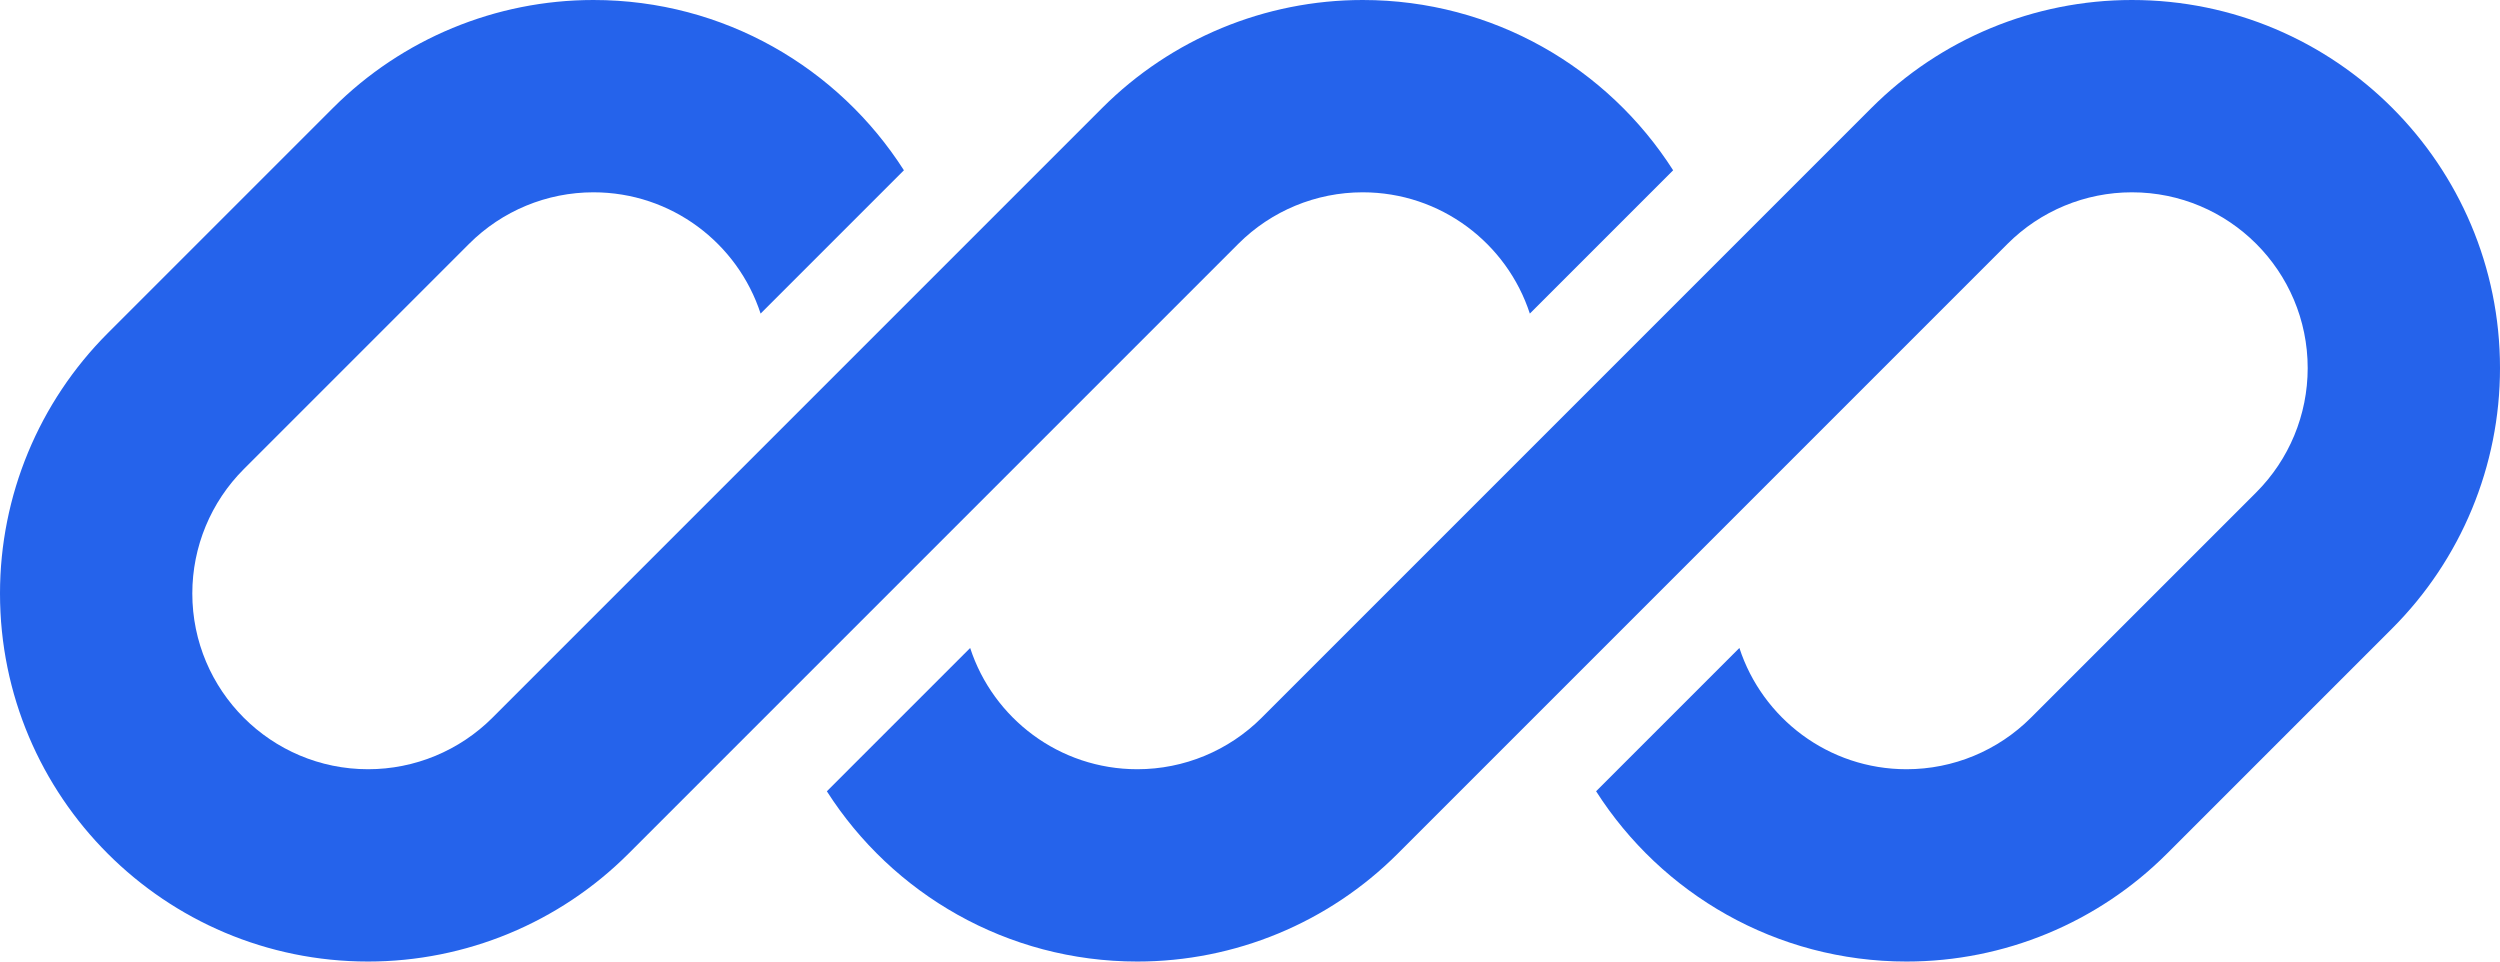
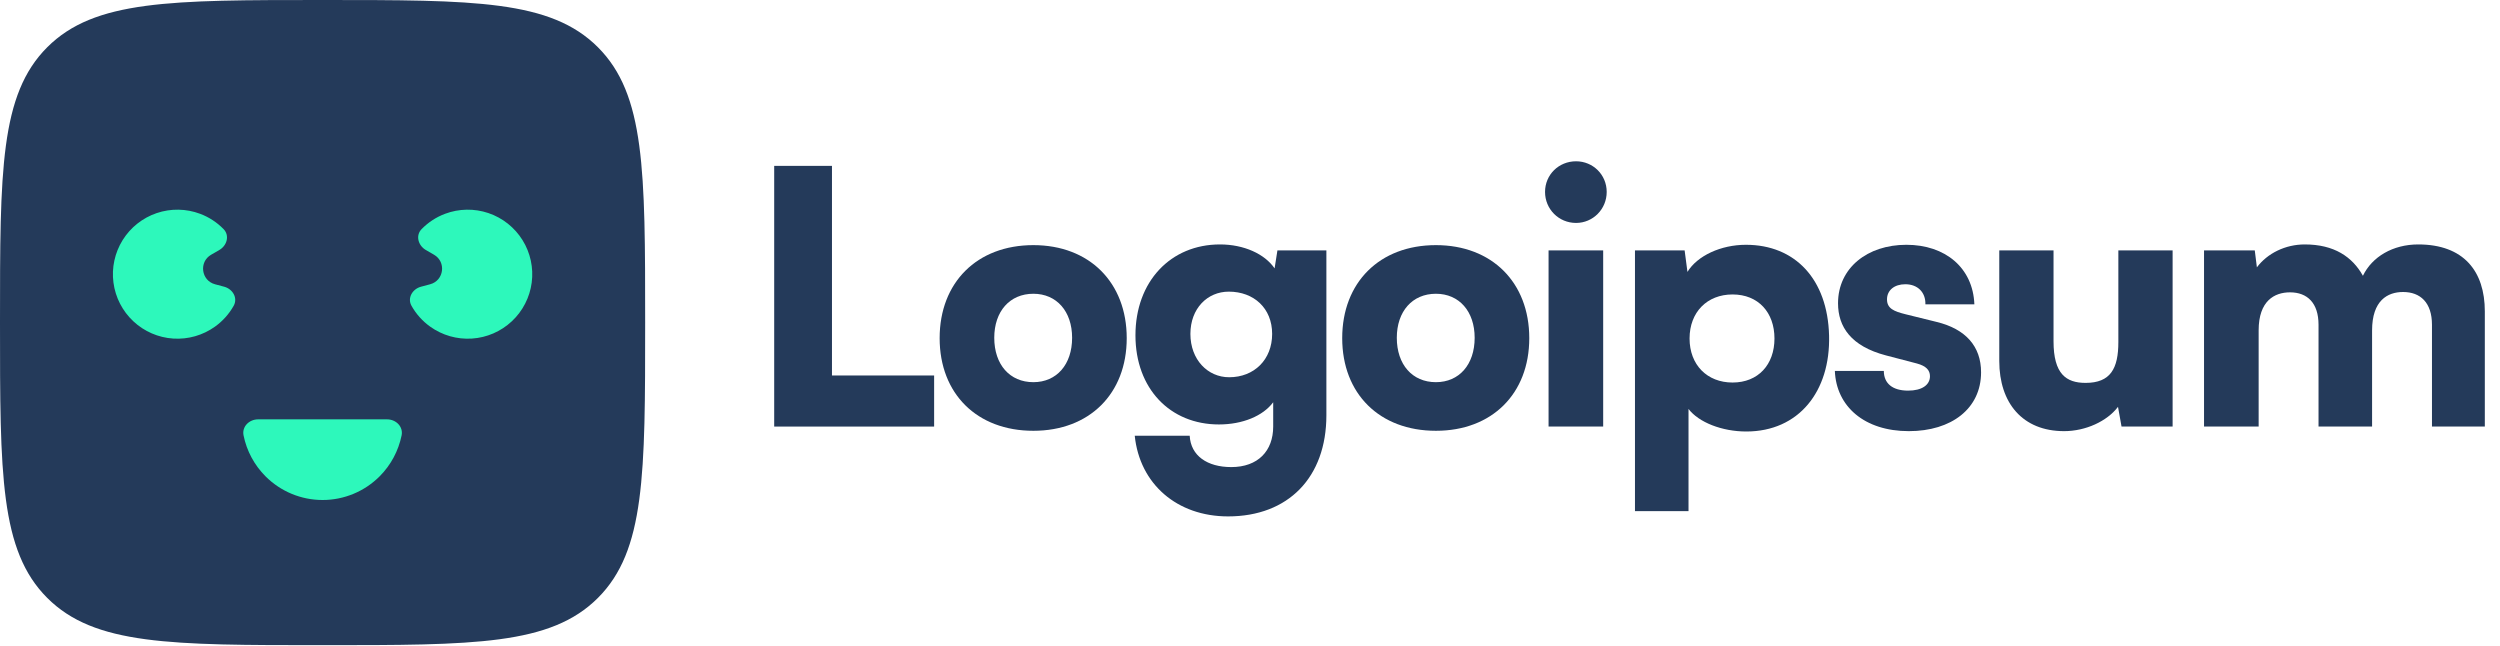
- <svg xmlns="http://www.w3.org/2000/svg" id="logo-70" width="78" height="30" viewBox="0 0 78 30" fill="none">
-   <path d="M18.515 0C15.469 0 12.547 1.21 10.393 3.364L3.364 10.393C1.21 12.547 0 15.469 0 18.515C0 24.858 5.142 30 11.485 30C14.531 30 17.453 28.79 19.607 26.636L24.469 21.774C24.469 21.774 24.469 21.774 24.469 21.774L38.636 7.607C39.665 6.578 41.06 6 42.515 6C44.95 6 47.015 7.587 47.731 9.784L52.202 5.313C50.163 2.118 46.586 0 42.515 0C39.469 0 36.547 1.21 34.393 3.364L15.364 22.393C14.335 23.422 12.94 24 11.485 24C8.456 24 6 21.544 6 18.515C6 17.06 6.578 15.665 7.607 14.636L14.636 7.607C15.665 6.578 17.06 6 18.515 6C20.95 6 23.015 7.587 23.731 9.784L28.202 5.313C26.163 2.118 22.586 0 18.515 0Z" class="ccustom" fill="#2563eb" />
-   <path d="M39.364 22.393C38.335 23.422 36.94 24 35.485 24C33.05 24 30.985 22.413 30.269 20.217L25.798 24.688C27.838 27.882 31.414 30 35.485 30C38.531 30 41.453 28.79 43.607 26.636L62.636 7.607C63.665 6.578 65.06 6 66.515 6C69.544 6 72 8.456 72 11.485C72 12.94 71.422 14.335 70.393 15.364L63.364 22.393C62.335 23.422 60.94 24 59.485 24C57.05 24 54.985 22.413 54.269 20.216L49.798 24.687C51.838 27.882 55.414 30 59.485 30C62.531 30 65.453 28.79 67.607 26.636L74.636 19.607C76.79 17.453 78 14.531 78 11.485C78 5.142 72.858 0 66.515 0C63.469 0 60.547 1.21 58.393 3.364L39.364 22.393Z" class="ccustom" fill="#2563eb" />
+ <svg xmlns="http://www.w3.org/2000/svg" id="logo-34" width="155" height="40" viewBox="0 0 155 40" fill="none">
+   <path d="M51.582 10.284H48V26.447H57.916V23.28H51.582V10.284Z" class="ccustom" fill="#243A5A" />
+   <path d="M58.258 20.965C58.258 24.416 60.574 26.709 64.069 26.709C67.541 26.709 69.857 24.416 69.857 20.965C69.857 17.514 67.541 15.198 64.069 15.198C60.574 15.198 58.258 17.514 58.258 20.965ZM61.644 20.943C61.644 19.305 62.605 18.213 64.069 18.213C65.51 18.213 66.471 19.305 66.471 20.943C66.471 22.603 65.51 23.695 64.069 23.695C62.605 23.695 61.644 22.603 61.644 20.943Z" class="ccustom" fill="#243A5A" />
+   <path d="M70.398 20.79C70.398 24.088 72.538 26.316 75.574 26.316C77.038 26.316 78.305 25.792 78.938 24.94V26.447C78.938 27.954 77.999 28.959 76.339 28.959C74.854 28.959 73.827 28.26 73.761 27.015H70.354C70.66 30.008 72.975 32.017 76.142 32.017C79.877 32.017 82.236 29.593 82.236 25.748V15.526H79.2L79.025 16.64C78.414 15.745 77.125 15.155 75.64 15.155C72.582 15.155 70.398 17.448 70.398 20.79ZM73.805 20.703C73.805 19.13 74.854 18.082 76.186 18.082C77.737 18.082 78.873 19.108 78.873 20.703C78.873 22.297 77.759 23.389 76.208 23.389C74.876 23.389 73.805 22.297 73.805 20.703Z" class="ccustom" fill="#243A5A" />
+   <path d="M83.217 20.965C83.217 24.416 85.532 26.709 89.027 26.709C92.5 26.709 94.815 24.416 94.815 20.965C94.815 17.514 92.5 15.198 89.027 15.198C85.532 15.198 83.217 17.514 83.217 20.965ZM86.602 20.943C86.602 19.305 87.563 18.213 89.027 18.213C90.468 18.213 91.429 19.305 91.429 20.943C91.429 22.603 90.468 23.695 89.027 23.695C87.563 23.695 86.602 22.603 86.602 20.943Z" class="ccustom" fill="#243A5A" />
+   <path d="M97.715 13.822C98.763 13.822 99.615 12.97 99.615 11.9C99.615 10.83 98.763 10 97.715 10C96.645 10 95.793 10.83 95.793 11.9C95.793 12.97 96.645 13.822 97.715 13.822ZM96.011 26.447H99.397V15.526H96.011V26.447Z" class="ccustom" fill="#243A5A" />
+   <path d="M101.368 31.689H104.688V25.355C105.321 26.185 106.763 26.753 108.27 26.753C111.524 26.753 113.49 24.263 113.403 20.812C113.315 17.295 111.284 15.177 108.248 15.177C106.697 15.177 105.234 15.854 104.622 16.858L104.447 15.526H101.368V31.689ZM104.753 20.987C104.753 19.349 105.845 18.256 107.418 18.256C109.012 18.256 110.017 19.37 110.017 20.987C110.017 22.603 109.012 23.717 107.418 23.717C105.845 23.717 104.753 22.625 104.753 20.987Z" class="ccustom" fill="#243A5A" />
+   <path d="M113.761 22.996C113.848 25.202 115.596 26.731 118.348 26.731C120.991 26.731 122.826 25.333 122.826 23.084C122.826 21.467 121.865 20.397 120.073 19.96L118.13 19.48C117.431 19.305 116.994 19.13 116.994 18.562C116.994 17.994 117.452 17.623 118.13 17.623C118.894 17.623 119.396 18.125 119.375 18.868H122.411C122.323 16.596 120.598 15.177 118.195 15.177C115.771 15.177 113.958 16.618 113.958 18.802C113.958 20.266 114.766 21.467 116.928 22.035L118.85 22.537C119.418 22.69 119.658 22.952 119.658 23.324C119.658 23.87 119.156 24.219 118.304 24.219C117.321 24.219 116.797 23.761 116.797 22.996H113.761Z" class="ccustom" fill="#243A5A" />
+   <path d="M127.974 26.731C129.307 26.731 130.639 26.119 131.316 25.224L131.535 26.447H134.702V15.526H131.338V21.205C131.338 22.843 130.858 23.739 129.307 23.739C128.105 23.739 127.319 23.193 127.319 21.161V15.526H123.955V22.384C123.955 24.984 125.397 26.731 127.974 26.731Z" class="ccustom" fill="#243A5A" />
+   <path d="M140.036 26.447V20.484C140.036 18.649 141.019 18.125 141.98 18.125C143.05 18.125 143.749 18.781 143.749 20.135V26.447H147.069V20.484C147.069 18.628 148.03 18.104 148.991 18.104C150.061 18.104 150.782 18.759 150.782 20.135V26.447H154.059V19.305C154.059 16.815 152.748 15.155 149.93 15.155C148.358 15.155 147.069 15.919 146.501 17.099C145.846 15.919 144.71 15.155 142.897 15.155C141.696 15.155 140.582 15.701 139.927 16.575L139.796 15.526H136.65V26.447H140.036Z" class="ccustom" fill="#243A5A" />
+   <path d="M0 20C0 10.572 0 5.858 2.929 2.929C5.858 0 10.572 0 20 0C29.428 0 34.142 0 37.071 2.929C40 5.858 40 10.572 40 20C40 29.428 40 34.142 37.071 37.071C34.142 40 29.428 40 20 40C10.572 40 5.858 40 2.929 37.071C0 34.142 0 29.428 0 20Z" class="ccustom" fill="#243A5A" />
+   <path d="M24 26C24.552 26 25.01 26.452 24.9 26.993C24.706 27.949 24.235 28.835 23.535 29.535C22.598 30.473 21.326 31 20 31C18.674 31 17.402 30.473 16.465 29.535C15.764 28.835 15.293 27.949 15.1 26.993C14.99 26.452 15.448 26 16 26L24 26Z" class="ccompli2" fill="#2DF8BB" />
+   <path d="M26.102 17.776C25.569 17.919 25.242 18.477 25.513 18.959C25.797 19.466 26.191 19.908 26.67 20.251C27.422 20.79 28.338 21.052 29.262 20.991C30.185 20.931 31.059 20.552 31.734 19.919C32.41 19.287 32.845 18.44 32.966 17.522C33.087 16.605 32.886 15.674 32.397 14.888C31.908 14.102 31.162 13.51 30.286 13.212C29.41 12.915 28.457 12.93 27.591 13.256C27.04 13.464 26.545 13.789 26.139 14.205C25.753 14.6 25.924 15.224 26.402 15.5L26.909 15.793C27.681 16.238 27.529 17.394 26.668 17.625L26.102 17.776Z" class="ccompli2" fill="#2DF8BB" />
+   <path d="M13.898 17.776C14.431 17.919 14.758 18.477 14.488 18.959C14.203 19.466 13.809 19.908 13.33 20.251C12.578 20.79 11.662 21.052 10.739 20.991C9.815 20.931 8.941 20.552 8.266 19.919C7.59 19.287 7.155 18.44 7.034 17.522C6.913 16.605 7.115 15.674 7.603 14.888C8.092 14.102 8.838 13.51 9.714 13.212C10.591 12.915 11.543 12.93 12.409 13.256C12.961 13.464 13.456 13.789 13.862 14.205C14.248 14.6 14.076 15.224 13.598 15.5L13.091 15.793C12.319 16.238 12.472 17.394 13.332 17.625L13.898 17.776Z" class="ccompli2" fill="#2DF8BB" />
</svg>
